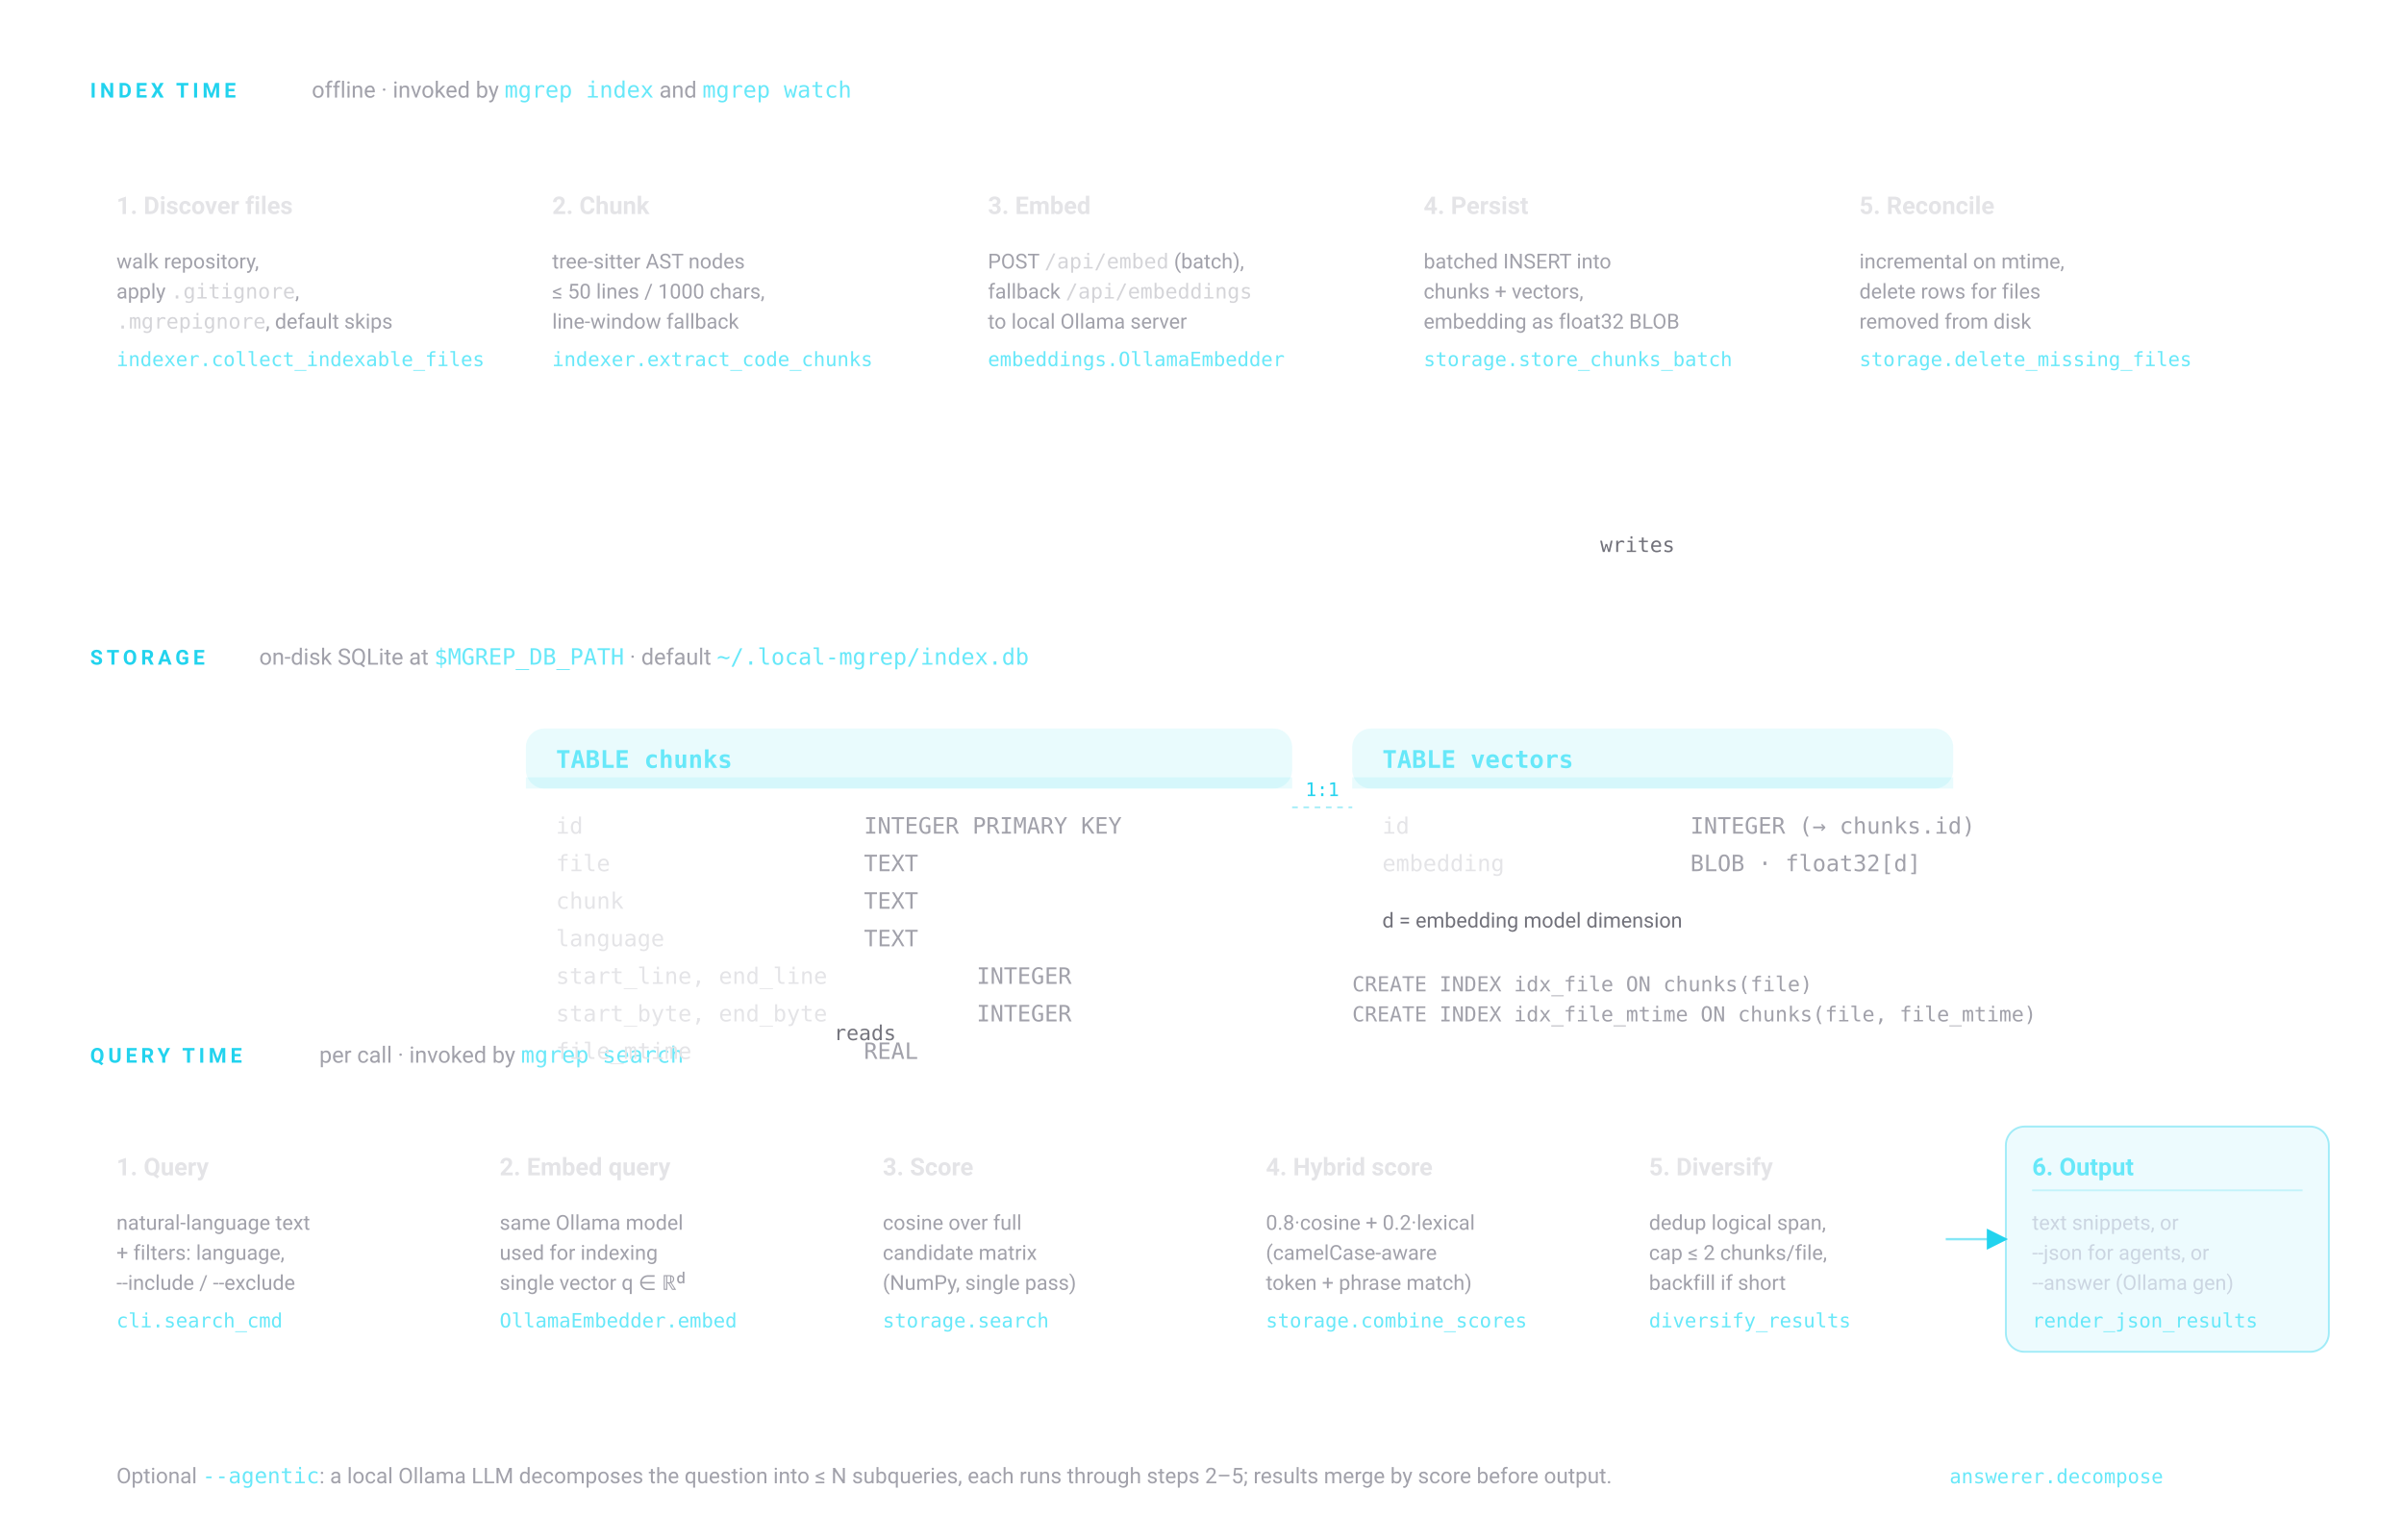
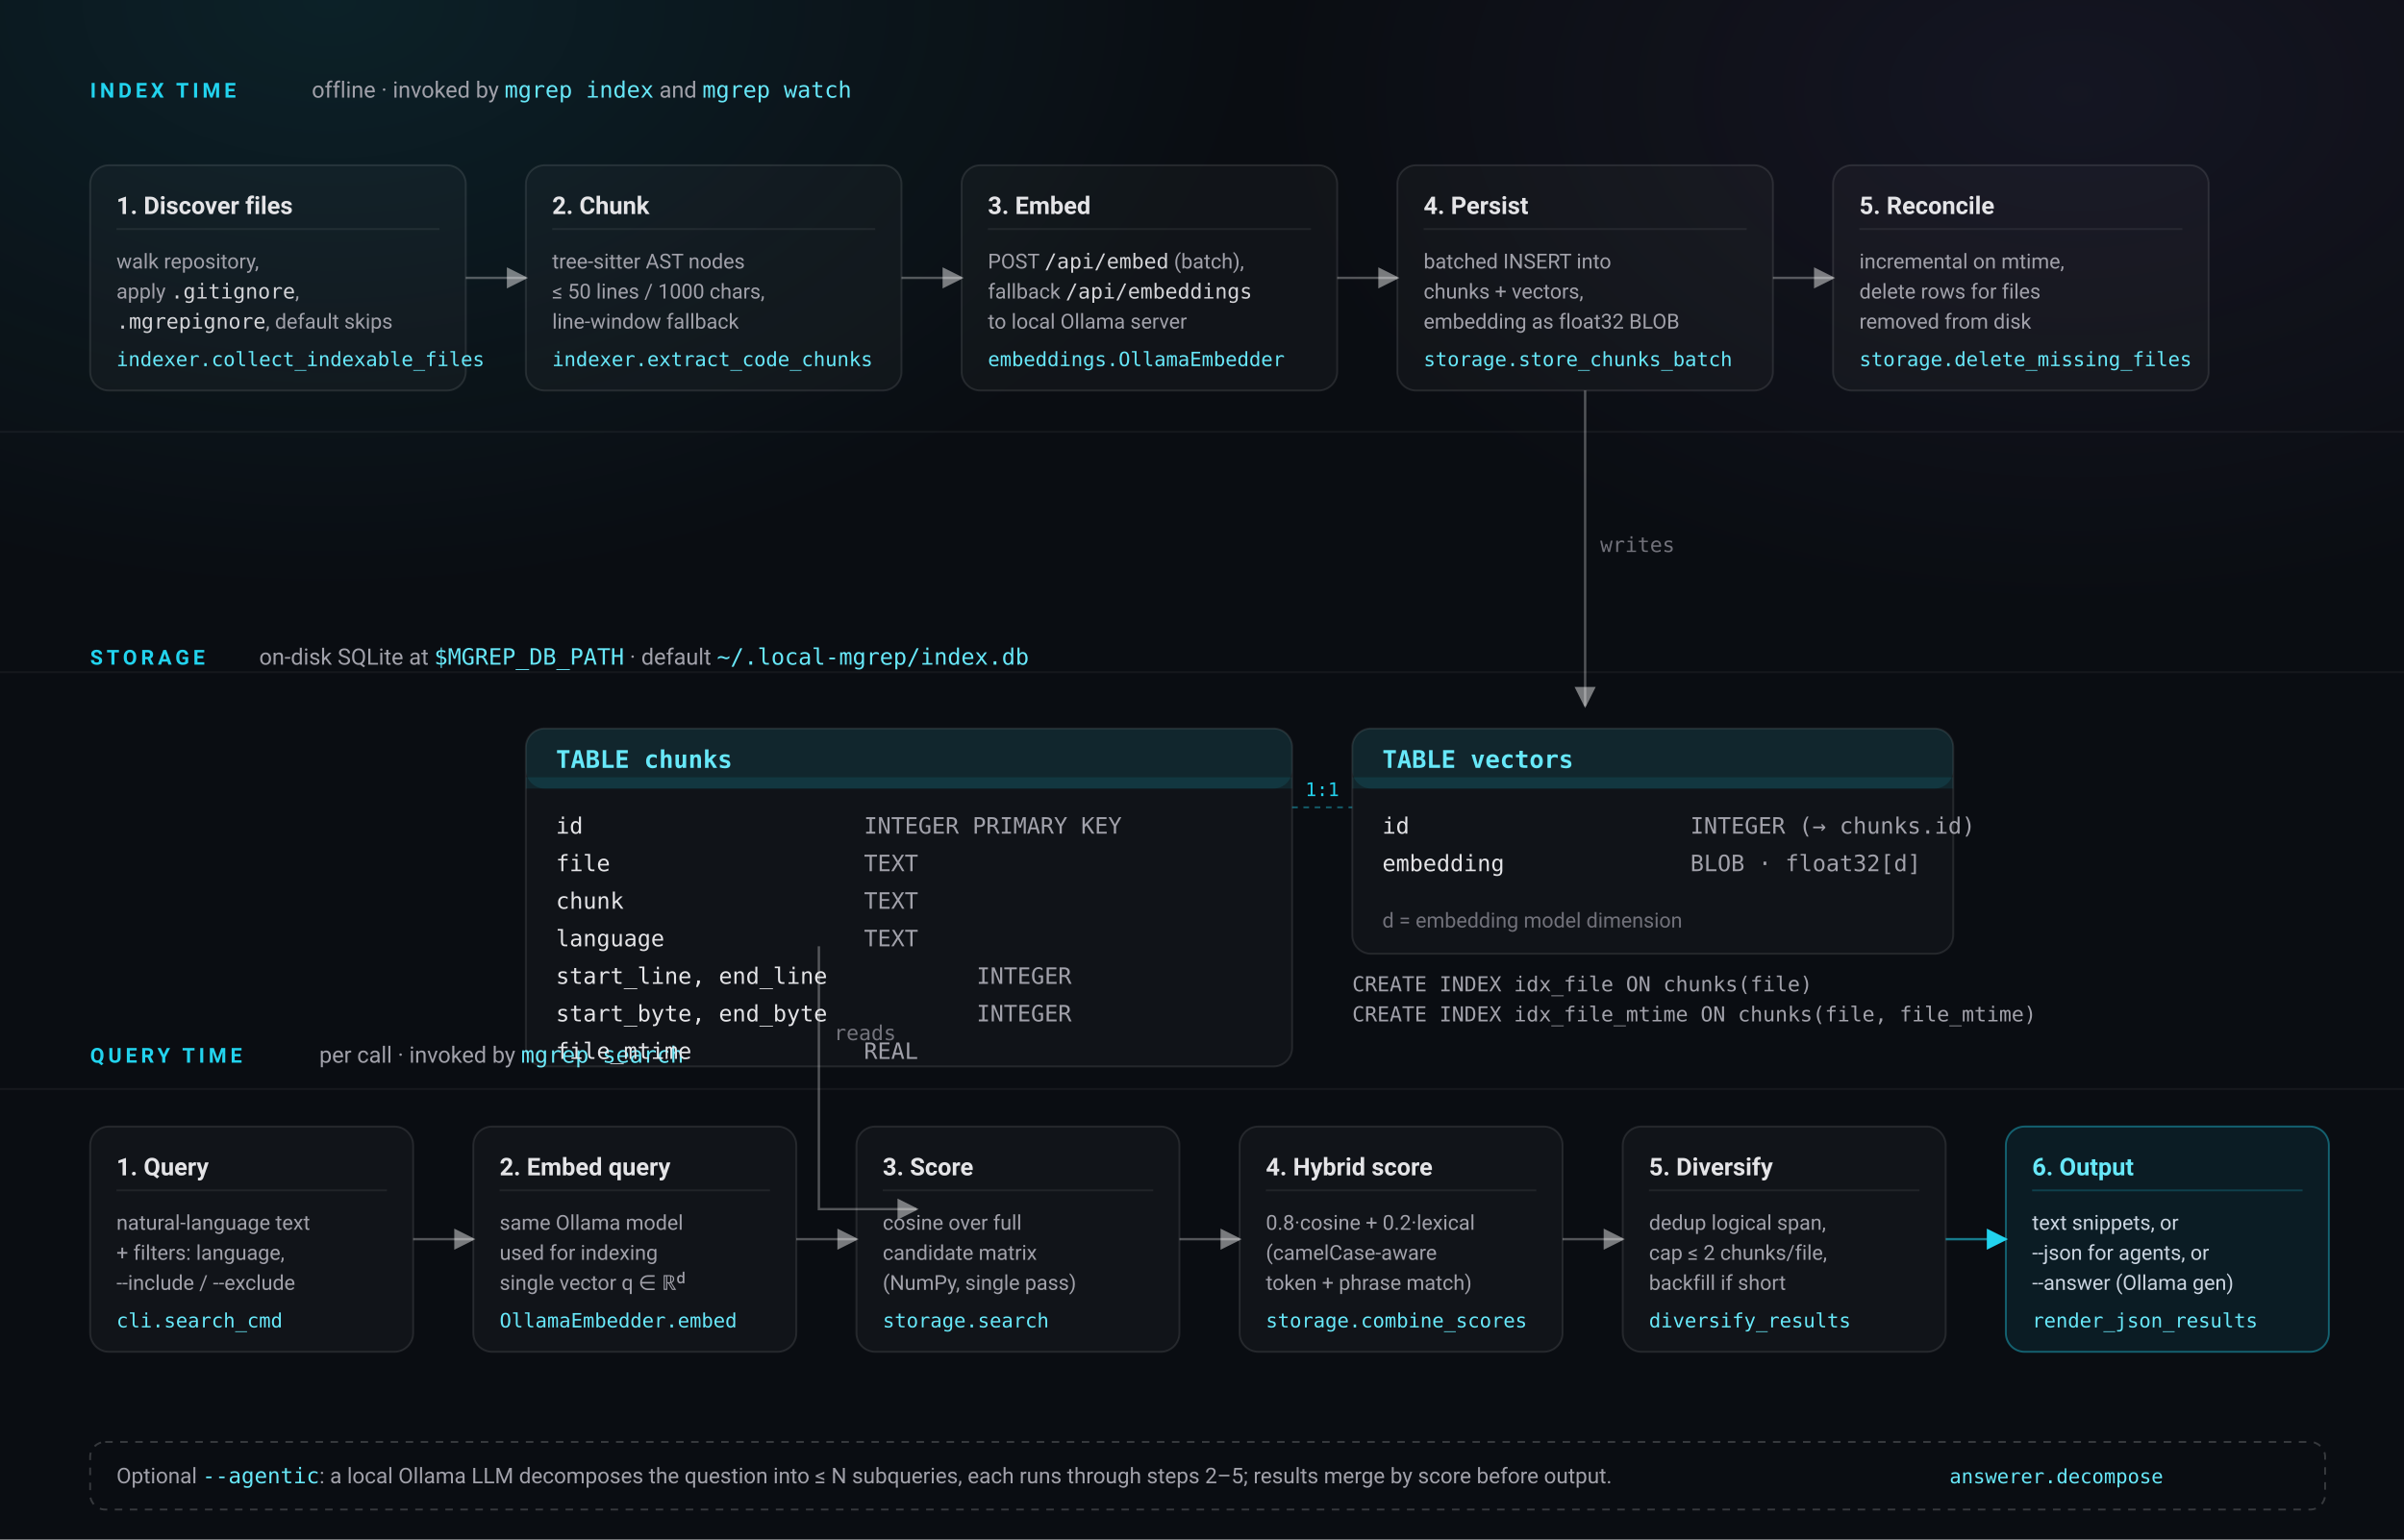
<svg xmlns="http://www.w3.org/2000/svg" viewBox="0 0 1280 820" role="img" aria-labelledby="arch-title arch-desc" font-family="ui-sans-serif, -apple-system, 'Segoe UI', Roboto, system-ui, sans-serif">
  <defs>
    <marker id="arr" viewBox="0 0 10 10" refX="9" refY="5" markerWidth="9" markerHeight="9" orient="auto-start-reverse">
      <path d="M0,0 L10,5 L0,10 z" fill="rgba(255,255,255,0.45)" />
    </marker>
    <marker id="arr-cy" viewBox="0 0 10 10" refX="9" refY="5" markerWidth="9" markerHeight="9" orient="auto-start-reverse">
      <path d="M0,0 L10,5 L0,10 z" fill="#22d3ee" />
    </marker>
+     <radialGradient id="arch-orb-cy" cx="14%" cy="0%" r="55%">
+       <stop offset="0%" stop-color="rgba(34,211,238,0.10)" />
+       <stop offset="70%" stop-color="rgba(34,211,238,0)" />
+     </radialGradient>
+     <radialGradient id="arch-orb-vi" cx="86%" cy="6%" r="48%">
+       <stop offset="0%" stop-color="rgba(167,139,250,0.07)" />
+       <stop offset="70%" stop-color="rgba(167,139,250,0)" />
+     </radialGradient>
  </defs>
+   <rect width="1280" height="820" fill="#0a0d12" />
+   <rect width="1280" height="820" fill="url(#arch-orb-cy)" />
+   <rect width="1280" height="820" fill="url(#arch-orb-vi)" />
  <g stroke="rgba(255,255,255,0.05)" stroke-width="1">
    <path d="M0 230 H1280" />
    <path d="M0 358 H1280" />
    <path d="M0 580 H1280" />
  </g>
  <g font-size="11" font-weight="700" letter-spacing="2" fill="#22d3ee">
    <text x="48" y="52">INDEX TIME</text>
    <text x="48" y="354">STORAGE</text>
    <text x="48" y="566">QUERY TIME</text>
  </g>
  <g font-size="12" fill="#a1a1aa">
    <text x="166" y="52">offline · invoked by <tspan font-family="ui-monospace, Menlo, Consolas, monospace" fill="#67e8f9">mgrep index</tspan> and <tspan font-family="ui-monospace, Menlo, Consolas, monospace" fill="#67e8f9">mgrep watch</tspan>
    </text>
    <text x="138" y="354">on-disk SQLite at <tspan font-family="ui-monospace, Menlo, Consolas, monospace" fill="#67e8f9">$MGREP_DB_PATH</tspan> · default <tspan font-family="ui-monospace, Menlo, Consolas, monospace" fill="#67e8f9">~/.local-mgrep/index.db</tspan>
    </text>
    <text x="170" y="566">per call · invoked by <tspan font-family="ui-monospace, Menlo, Consolas, monospace" fill="#67e8f9">mgrep search</tspan>
    </text>
  </g>
  <g>
    <g transform="translate(48 88)">
      <rect width="200" height="120" rx="10" fill="rgba(255,255,255,0.03)" stroke="rgba(255,255,255,0.10)" stroke-width="1" />
      <text x="14" y="26" font-size="13" font-weight="600" fill="#e4e4e7">1. Discover files</text>
      <line x1="14" y1="34" x2="186" y2="34" stroke="rgba(255,255,255,0.07)" />
      <text x="14" y="55" font-size="11" fill="#a1a1aa">walk repository,</text>
      <text x="14" y="71" font-size="11" fill="#a1a1aa">apply <tspan font-family="ui-monospace, Menlo, Consolas, monospace" fill="#d4d4d8">.gitignore</tspan>,</text>
      <text x="14" y="87" font-size="11" fill="#a1a1aa">
        <tspan font-family="ui-monospace, Menlo, Consolas, monospace" fill="#d4d4d8">.mgrepignore</tspan>, default skips</text>
      <text x="14" y="107" font-size="10.5" fill="#67e8f9" font-family="ui-monospace, Menlo, Consolas, monospace">indexer.collect_indexable_files</text>
    </g>
    <g transform="translate(280 88)">
      <rect width="200" height="120" rx="10" fill="rgba(255,255,255,0.03)" stroke="rgba(255,255,255,0.10)" stroke-width="1" />
      <text x="14" y="26" font-size="13" font-weight="600" fill="#e4e4e7">2. Chunk</text>
      <line x1="14" y1="34" x2="186" y2="34" stroke="rgba(255,255,255,0.07)" />
      <text x="14" y="55" font-size="11" fill="#a1a1aa">tree-sitter AST nodes</text>
      <text x="14" y="71" font-size="11" fill="#a1a1aa">≤ 50 lines / 1000 chars,</text>
      <text x="14" y="87" font-size="11" fill="#a1a1aa">line-window fallback</text>
      <text x="14" y="107" font-size="10.5" fill="#67e8f9" font-family="ui-monospace, Menlo, Consolas, monospace">indexer.extract_code_chunks</text>
    </g>
    <g transform="translate(512 88)">
      <rect width="200" height="120" rx="10" fill="rgba(255,255,255,0.03)" stroke="rgba(255,255,255,0.10)" stroke-width="1" />
      <text x="14" y="26" font-size="13" font-weight="600" fill="#e4e4e7">3. Embed</text>
      <line x1="14" y1="34" x2="186" y2="34" stroke="rgba(255,255,255,0.07)" />
      <text x="14" y="55" font-size="11" fill="#a1a1aa">POST <tspan font-family="ui-monospace, Menlo, Consolas, monospace" fill="#d4d4d8">/api/embed</tspan> (batch),</text>
      <text x="14" y="71" font-size="11" fill="#a1a1aa">fallback <tspan font-family="ui-monospace, Menlo, Consolas, monospace" fill="#d4d4d8">/api/embeddings</tspan>
      </text>
      <text x="14" y="87" font-size="11" fill="#a1a1aa">to local Ollama server</text>
      <text x="14" y="107" font-size="10.5" fill="#67e8f9" font-family="ui-monospace, Menlo, Consolas, monospace">embeddings.OllamaEmbedder</text>
    </g>
    <g transform="translate(744 88)">
      <rect width="200" height="120" rx="10" fill="rgba(255,255,255,0.03)" stroke="rgba(255,255,255,0.10)" stroke-width="1" />
      <text x="14" y="26" font-size="13" font-weight="600" fill="#e4e4e7">4. Persist</text>
      <line x1="14" y1="34" x2="186" y2="34" stroke="rgba(255,255,255,0.07)" />
      <text x="14" y="55" font-size="11" fill="#a1a1aa">batched INSERT into</text>
      <text x="14" y="71" font-size="11" fill="#a1a1aa">chunks + vectors,</text>
      <text x="14" y="87" font-size="11" fill="#a1a1aa">embedding as float32 BLOB</text>
      <text x="14" y="107" font-size="10.5" fill="#67e8f9" font-family="ui-monospace, Menlo, Consolas, monospace">storage.store_chunks_batch</text>
    </g>
    <g transform="translate(976 88)">
      <rect width="200" height="120" rx="10" fill="rgba(255,255,255,0.03)" stroke="rgba(255,255,255,0.10)" stroke-width="1" />
      <text x="14" y="26" font-size="13" font-weight="600" fill="#e4e4e7">5. Reconcile</text>
      <line x1="14" y1="34" x2="186" y2="34" stroke="rgba(255,255,255,0.07)" />
      <text x="14" y="55" font-size="11" fill="#a1a1aa">incremental on mtime,</text>
      <text x="14" y="71" font-size="11" fill="#a1a1aa">delete rows for files</text>
      <text x="14" y="87" font-size="11" fill="#a1a1aa">removed from disk</text>
      <text x="14" y="107" font-size="10.5" fill="#67e8f9" font-family="ui-monospace, Menlo, Consolas, monospace">storage.delete_missing_files</text>
    </g>
    <g stroke="rgba(255,255,255,0.30)" stroke-width="1.25" fill="none" marker-end="url(#arr)">
      <line x1="248" y1="148" x2="280" y2="148" />
      <line x1="480" y1="148" x2="512" y2="148" />
      <line x1="712" y1="148" x2="744" y2="148" />
      <line x1="944" y1="148" x2="976" y2="148" />
    </g>
  </g>
  <g stroke="rgba(255,255,255,0.30)" stroke-width="1.25" fill="none" marker-end="url(#arr)">
    <path d="M844 208 V 376" />
  </g>
  <text x="852" y="294" font-size="11" fill="#71717a" font-family="ui-monospace, Menlo, Consolas, monospace">writes</text>
  <g stroke="rgba(255,255,255,0.30)" stroke-width="1.25" fill="none" marker-end="url(#arr)">
    <path d="M436 504 V 644 H 488" />
  </g>
  <text x="444" y="554" font-size="11" fill="#71717a" font-family="ui-monospace, Menlo, Consolas, monospace">reads</text>
  <g transform="translate(280 388)">
    <rect width="408" height="180" rx="10" fill="rgba(255,255,255,0.025)" stroke="rgba(255,255,255,0.10)" stroke-width="1" />
    <rect width="408" height="32" rx="10" fill="rgba(34,211,238,0.10)" />
    <rect y="26" width="408" height="6" fill="rgba(34,211,238,0.10)" />
    <text x="16" y="21" font-size="13" font-weight="600" fill="#67e8f9" font-family="ui-monospace, Menlo, Consolas, monospace">TABLE chunks</text>
    <g font-family="ui-monospace, Menlo, Consolas, monospace" font-size="12" fill="#e4e4e7">
      <text x="16" y="56">id</text>
      <text x="180" y="56" fill="#a1a1aa">INTEGER PRIMARY KEY</text>
      <text x="16" y="76">file</text>
      <text x="180" y="76" fill="#a1a1aa">TEXT</text>
      <text x="16" y="96">chunk</text>
      <text x="180" y="96" fill="#a1a1aa">TEXT</text>
      <text x="16" y="116">language</text>
      <text x="180" y="116" fill="#a1a1aa">TEXT</text>
      <text x="16" y="136">start_line, end_line</text>
      <text x="240" y="136" fill="#a1a1aa">INTEGER</text>
      <text x="16" y="156">start_byte, end_byte</text>
      <text x="240" y="156" fill="#a1a1aa">INTEGER</text>
      <text x="16" y="176">file_mtime</text>
      <text x="180" y="176" fill="#a1a1aa">REAL</text>
    </g>
  </g>
  <g transform="translate(720 388)">
    <rect width="320" height="120" rx="10" fill="rgba(255,255,255,0.025)" stroke="rgba(255,255,255,0.10)" stroke-width="1" />
    <rect width="320" height="32" rx="10" fill="rgba(34,211,238,0.10)" />
    <rect y="26" width="320" height="6" fill="rgba(34,211,238,0.10)" />
    <text x="16" y="21" font-size="13" font-weight="600" fill="#67e8f9" font-family="ui-monospace, Menlo, Consolas, monospace">TABLE vectors</text>
    <g font-family="ui-monospace, Menlo, Consolas, monospace" font-size="12" fill="#e4e4e7">
      <text x="16" y="56">id</text>
      <text x="180" y="56" fill="#a1a1aa">INTEGER (→ chunks.id)</text>
      <text x="16" y="76">embedding</text>
      <text x="180" y="76" fill="#a1a1aa">BLOB · float32[d]</text>
    </g>
    <text x="16" y="106" font-size="11" fill="#71717a">d = embedding model dimension</text>
  </g>
  <g stroke="rgba(34,211,238,0.40)" stroke-width="1" fill="none" stroke-dasharray="3 3">
    <line x1="688" y1="430" x2="720" y2="430" />
  </g>
  <text x="695" y="424" font-size="10" fill="#22d3ee" font-family="ui-monospace, Menlo, Consolas, monospace">1:1</text>
  <g transform="translate(720 528)" font-family="ui-monospace, Menlo, Consolas, monospace" font-size="11" fill="#a1a1aa">
    <text x="0" y="0">CREATE INDEX idx_file        ON chunks(file)</text>
    <text x="0" y="16">CREATE INDEX idx_file_mtime  ON chunks(file, file_mtime)</text>
  </g>
  <g>
    <g transform="translate(48 600)">
      <rect width="172" height="120" rx="10" fill="rgba(255,255,255,0.03)" stroke="rgba(255,255,255,0.10)" stroke-width="1" />
      <text x="14" y="26" font-size="13" font-weight="600" fill="#e4e4e7">1. Query</text>
      <line x1="14" y1="34" x2="158" y2="34" stroke="rgba(255,255,255,0.07)" />
      <text x="14" y="55" font-size="11" fill="#a1a1aa">natural-language text</text>
      <text x="14" y="71" font-size="11" fill="#a1a1aa">+ filters: language,</text>
      <text x="14" y="87" font-size="11" fill="#a1a1aa">--include / --exclude</text>
      <text x="14" y="107" font-size="10.5" fill="#67e8f9" font-family="ui-monospace, Menlo, Consolas, monospace">cli.search_cmd</text>
    </g>
    <g transform="translate(252 600)">
      <rect width="172" height="120" rx="10" fill="rgba(255,255,255,0.03)" stroke="rgba(255,255,255,0.10)" stroke-width="1" />
      <text x="14" y="26" font-size="13" font-weight="600" fill="#e4e4e7">2. Embed query</text>
      <line x1="14" y1="34" x2="158" y2="34" stroke="rgba(255,255,255,0.07)" />
      <text x="14" y="55" font-size="11" fill="#a1a1aa">same Ollama model</text>
      <text x="14" y="71" font-size="11" fill="#a1a1aa">used for indexing</text>
      <text x="14" y="87" font-size="11" fill="#a1a1aa">single vector q ∈ ℝᵈ</text>
      <text x="14" y="107" font-size="10.5" fill="#67e8f9" font-family="ui-monospace, Menlo, Consolas, monospace">OllamaEmbedder.embed</text>
    </g>
    <g transform="translate(456 600)">
      <rect width="172" height="120" rx="10" fill="rgba(255,255,255,0.03)" stroke="rgba(255,255,255,0.10)" stroke-width="1" />
      <text x="14" y="26" font-size="13" font-weight="600" fill="#e4e4e7">3. Score</text>
      <line x1="14" y1="34" x2="158" y2="34" stroke="rgba(255,255,255,0.07)" />
      <text x="14" y="55" font-size="11" fill="#a1a1aa">cosine over full</text>
      <text x="14" y="71" font-size="11" fill="#a1a1aa">candidate matrix</text>
      <text x="14" y="87" font-size="11" fill="#a1a1aa">(NumPy, single pass)</text>
      <text x="14" y="107" font-size="10.5" fill="#67e8f9" font-family="ui-monospace, Menlo, Consolas, monospace">storage.search</text>
    </g>
    <g transform="translate(660 600)">
      <rect width="172" height="120" rx="10" fill="rgba(255,255,255,0.03)" stroke="rgba(255,255,255,0.10)" stroke-width="1" />
      <text x="14" y="26" font-size="13" font-weight="600" fill="#e4e4e7">4. Hybrid score</text>
      <line x1="14" y1="34" x2="158" y2="34" stroke="rgba(255,255,255,0.07)" />
      <text x="14" y="55" font-size="11" fill="#a1a1aa">0.8·cosine + 0.2·lexical</text>
      <text x="14" y="71" font-size="11" fill="#a1a1aa">(camelCase-aware</text>
      <text x="14" y="87" font-size="11" fill="#a1a1aa">token + phrase match)</text>
      <text x="14" y="107" font-size="10.5" fill="#67e8f9" font-family="ui-monospace, Menlo, Consolas, monospace">storage.combine_scores</text>
    </g>
    <g transform="translate(864 600)">
      <rect width="172" height="120" rx="10" fill="rgba(255,255,255,0.03)" stroke="rgba(255,255,255,0.10)" stroke-width="1" />
      <text x="14" y="26" font-size="13" font-weight="600" fill="#e4e4e7">5. Diversify</text>
      <line x1="14" y1="34" x2="158" y2="34" stroke="rgba(255,255,255,0.07)" />
      <text x="14" y="55" font-size="11" fill="#a1a1aa">dedup logical span,</text>
      <text x="14" y="71" font-size="11" fill="#a1a1aa">cap ≤ 2 chunks/file,</text>
      <text x="14" y="87" font-size="11" fill="#a1a1aa">backfill if short</text>
      <text x="14" y="107" font-size="10.5" fill="#67e8f9" font-family="ui-monospace, Menlo, Consolas, monospace">diversify_results</text>
    </g>
    <g transform="translate(1068 600)">
      <rect width="172" height="120" rx="10" fill="rgba(34,211,238,0.08)" stroke="rgba(34,211,238,0.40)" stroke-width="1" />
      <text x="14" y="26" font-size="13" font-weight="600" fill="#67e8f9">6. Output</text>
      <line x1="14" y1="34" x2="158" y2="34" stroke="rgba(34,211,238,0.20)" />
      <text x="14" y="55" font-size="11" fill="#cbd5e1">text snippets, or</text>
      <text x="14" y="71" font-size="11" fill="#cbd5e1">--json for agents, or</text>
      <text x="14" y="87" font-size="11" fill="#cbd5e1">--answer (Ollama gen)</text>
      <text x="14" y="107" font-size="10.5" fill="#67e8f9" font-family="ui-monospace, Menlo, Consolas, monospace">render_json_results</text>
    </g>
    <g stroke="rgba(255,255,255,0.30)" stroke-width="1.25" fill="none" marker-end="url(#arr)">
      <line x1="220" y1="660" x2="252" y2="660" />
      <line x1="424" y1="660" x2="456" y2="660" />
      <line x1="628" y1="660" x2="660" y2="660" />
      <line x1="832" y1="660" x2="864" y2="660" />
    </g>
    <g stroke="rgba(34,211,238,0.55)" stroke-width="1.25" fill="none" marker-end="url(#arr-cy)">
      <line x1="1036" y1="660" x2="1068" y2="660" />
    </g>
  </g>
  <g transform="translate(48 768)">
    <rect width="1190" height="36" rx="8" fill="none" stroke="rgba(255,255,255,0.18)" stroke-width="1" stroke-dasharray="4 4" />
    <text x="14" y="22" font-size="11.5" fill="#a1a1aa">Optional <tspan font-family="ui-monospace, Menlo, Consolas, monospace" fill="#67e8f9">--agentic</tspan>: a local Ollama LLM decomposes the question into ≤ N subqueries, each runs through steps 2–5; results merge by score before output.</text>
    <text x="990" y="22" font-size="10.5" fill="#67e8f9" font-family="ui-monospace, Menlo, Consolas, monospace">answerer.decompose</text>
  </g>
</svg>
